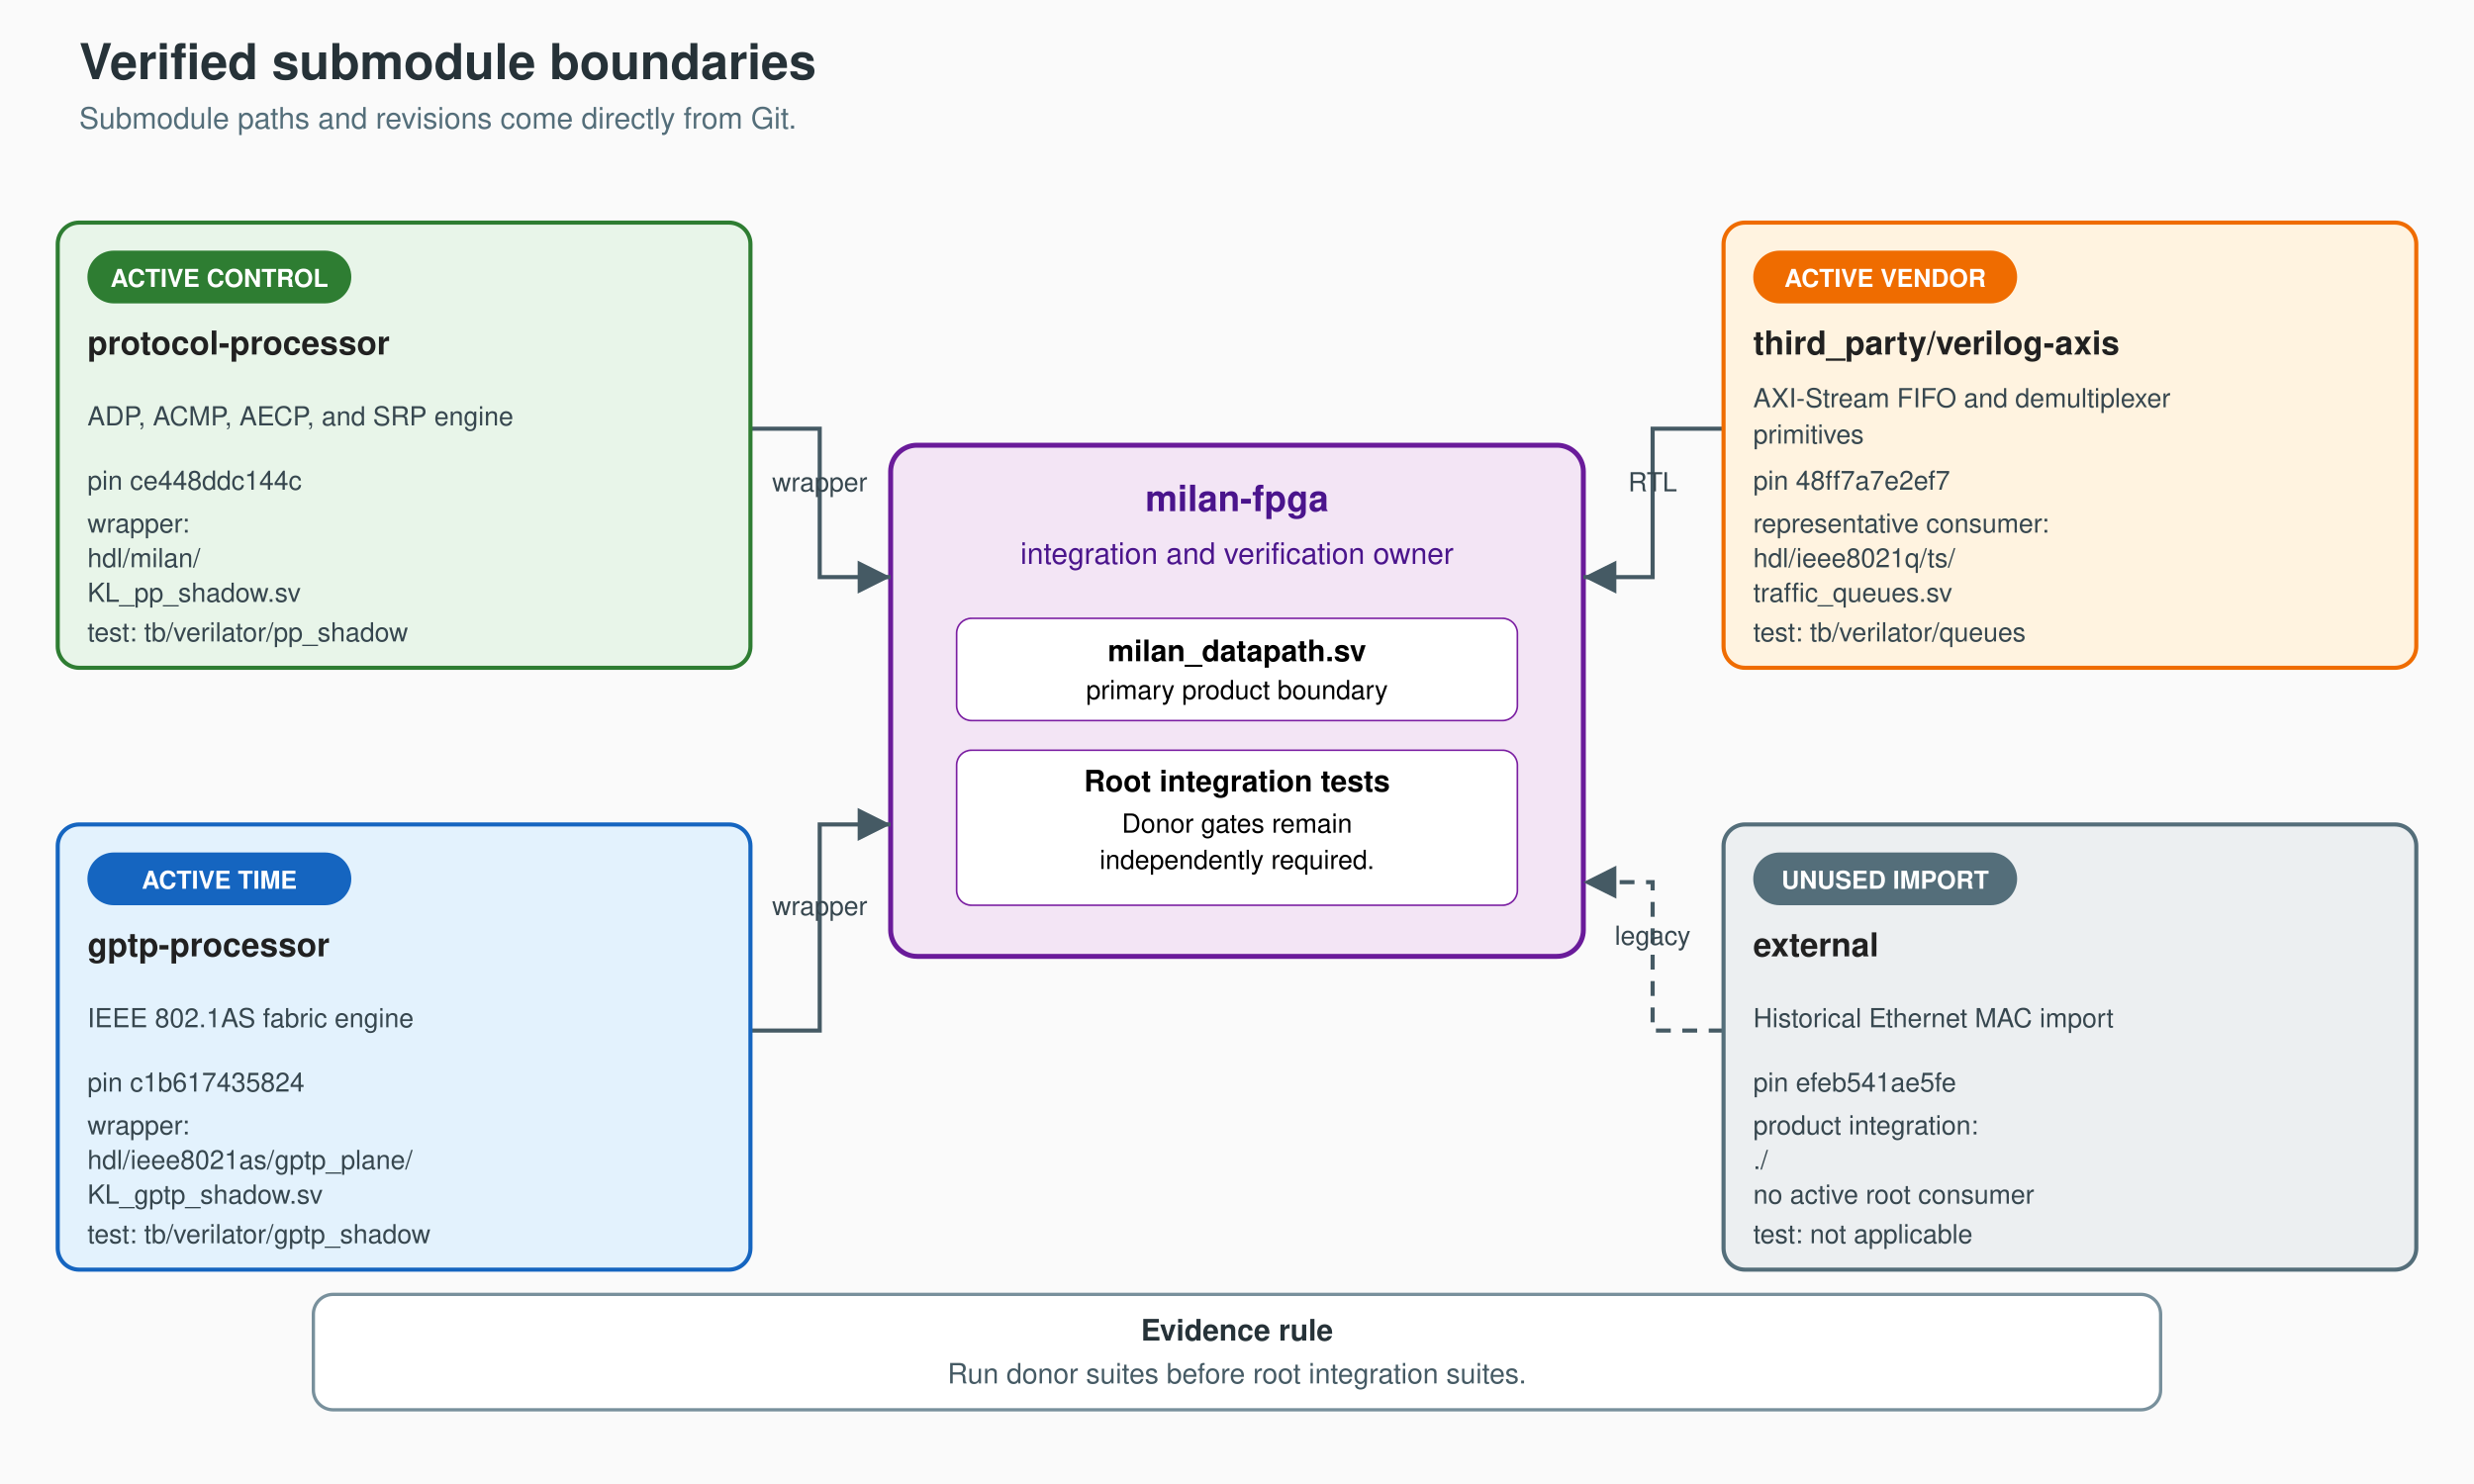
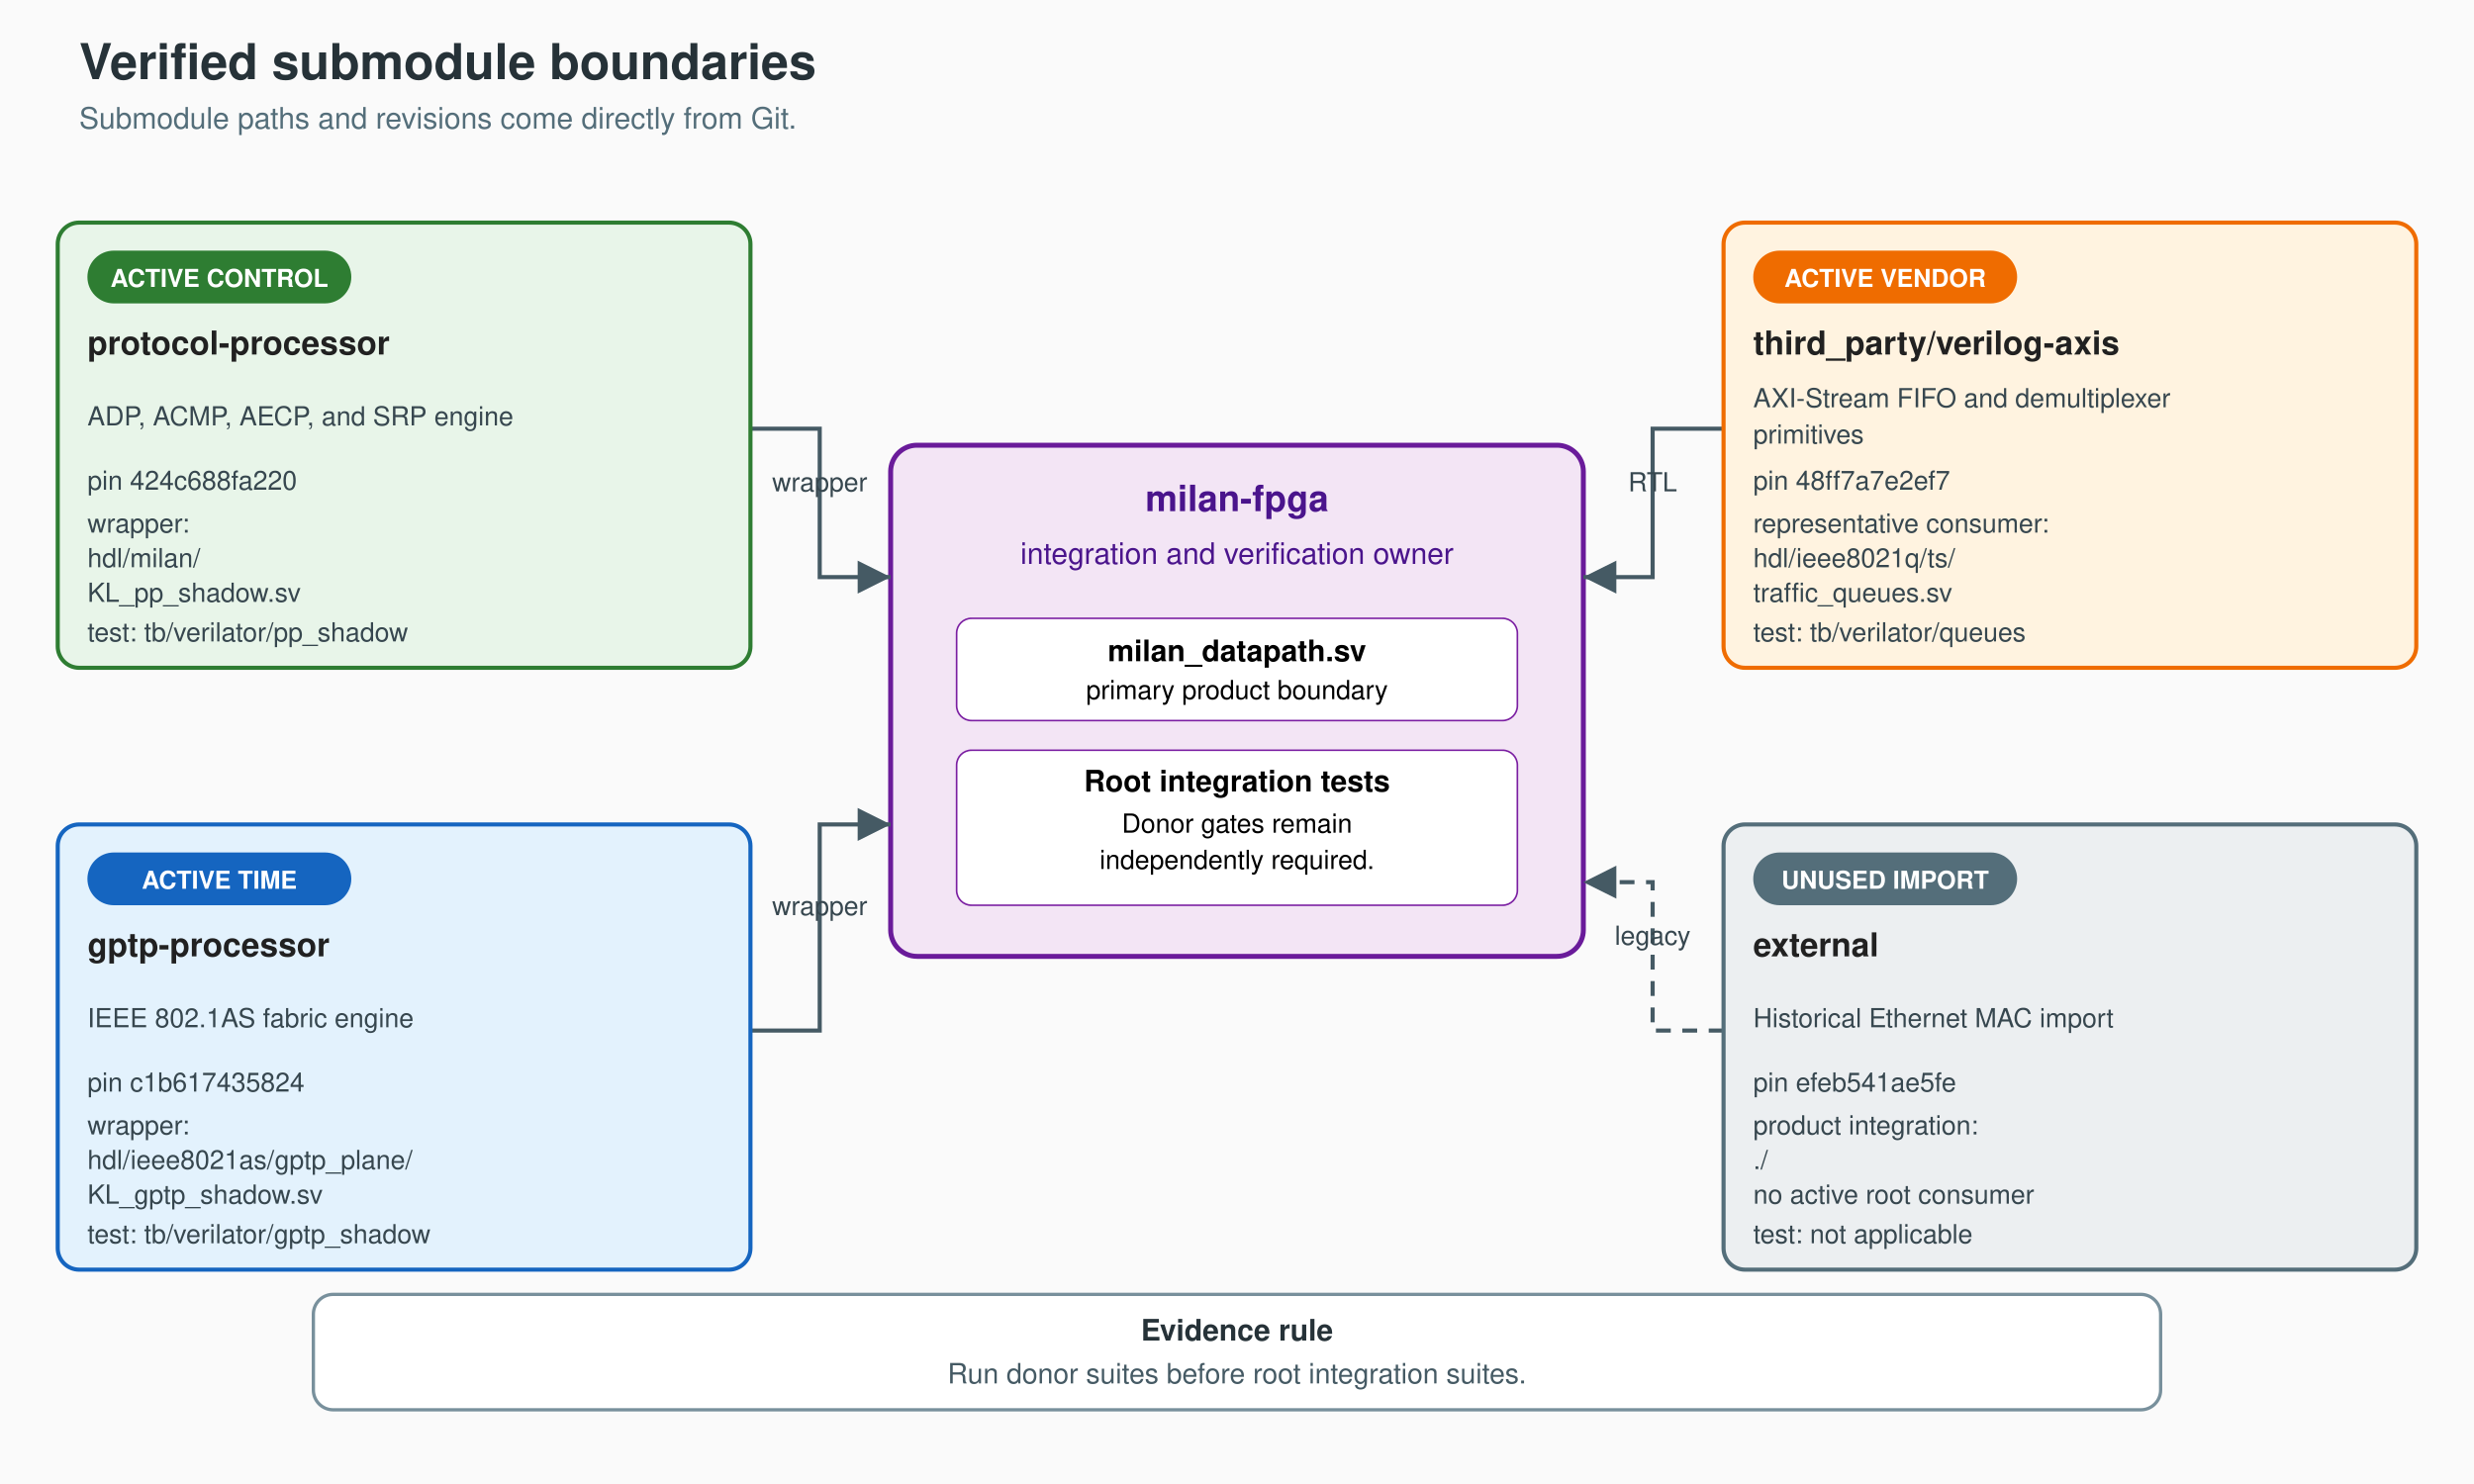
<svg xmlns="http://www.w3.org/2000/svg" width="1500" height="900" viewBox="0 0 1500 900" font-family="Helvetica,Arial,sans-serif">
  <rect width="1500" height="900" fill="#FAFAFA" />
  <defs>
    <marker id="arrow" markerWidth="12" markerHeight="12" refX="8" refY="4" orient="auto">
      <path d="M0,0 L8,4 L0,8 Z" fill="#455A64" />
    </marker>
  </defs>
  <text x="48" y="48" font-size="30" font-weight="bold" fill="#263238">Verified submodule boundaries</text>
  <text x="48" y="78" font-size="18" fill="#546E7A">Submodule paths and revisions come directly from Git.</text>
  <rect x="540" y="270" width="420" height="310" rx="16" fill="#F3E5F5" stroke="#6A1B9A" stroke-width="3" />
  <text x="750" y="310" text-anchor="middle" font-size="22" font-weight="bold" fill="#4A148C">milan-fpga</text>
  <text x="750" y="342" text-anchor="middle" font-size="18" fill="#4A148C">integration and verification owner</text>
  <rect x="580" y="375" width="340" height="62" rx="9" fill="#FFFFFF" stroke="#7B1FA2" />
  <text x="750" y="401" text-anchor="middle" font-size="18" font-weight="bold">milan_datapath.sv</text>
  <text x="750" y="424" text-anchor="middle" font-size="16">primary product boundary</text>
  <rect x="580" y="455" width="340" height="94" rx="9" fill="#FFFFFF" stroke="#7B1FA2" />
  <text x="750" y="480" text-anchor="middle" font-size="18" font-weight="bold">Root integration tests</text>
  <text x="750" y="505" text-anchor="middle" font-size="16">Donor gates remain</text>
  <text x="750" y="527" text-anchor="middle" font-size="16">independently required.</text>
  <path d="M455,260 L497,260 L497,350 L540,350" fill="none" stroke="#455A64" stroke-width="2.5" marker-end="url(#arrow)" />
  <text x="497" y="298" text-anchor="middle" font-size="16" fill="#37474F">wrapper</text>
  <path d="M455,625 L497,625 L497,500 L540,500" fill="none" stroke="#455A64" stroke-width="2.5" marker-end="url(#arrow)" />
  <text x="497" y="555" text-anchor="middle" font-size="16" fill="#37474F">wrapper</text>
  <path d="M1045,260 L1002,260 L1002,350 L960,350" fill="none" stroke="#455A64" stroke-width="2.5" marker-end="url(#arrow)" />
  <text x="1002" y="298" text-anchor="middle" font-size="16" fill="#37474F">RTL</text>
  <path d="M1045,625 L1002,625 L1002,535 L960,535" fill="none" stroke="#455A64" stroke-width="2.5" marker-end="url(#arrow)" stroke-dasharray="9,7" />
  <text x="1002" y="573" text-anchor="middle" font-size="16" fill="#37474F">legacy</text>
  <rect x="35" y="135" width="420" height="270" rx="13" fill="#E8F5E9" stroke="#2E7D32" stroke-width="2.5" />
  <rect x="53" y="152" width="160" height="32" rx="16" fill="#2E7D32" />
  <text x="133" y="174" text-anchor="middle" font-size="15" font-weight="bold" fill="#FFFFFF">ACTIVE CONTROL</text>
  <text x="53" y="215" font-size="20" font-weight="bold" fill="#212121">protocol-processor</text>
  <text x="53" y="258" font-size="16" fill="#37474F">ADP, ACMP, AECP, and SRP engine</text>
-   <text x="53" y="297" font-size="16" fill="#37474F">pin ce448ddc144c</text>
+   <text x="53" y="297" font-size="16" fill="#37474F">pin 424c688fa220</text>
  <text x="53" y="323" font-size="16" fill="#37474F">wrapper:</text>
  <text x="53" y="344" font-size="16" fill="#37474F">hdl/milan/</text>
  <text x="53" y="365" font-size="16" fill="#37474F">KL_pp_shadow.sv</text>
  <text x="53" y="389" font-size="16" fill="#37474F">test: tb/verilator/pp_shadow</text>
  <rect x="35" y="500" width="420" height="270" rx="13" fill="#E3F2FD" stroke="#1565C0" stroke-width="2.5" />
  <rect x="53" y="517" width="160" height="32" rx="16" fill="#1565C0" />
  <text x="133" y="539" text-anchor="middle" font-size="15" font-weight="bold" fill="#FFFFFF">ACTIVE TIME</text>
  <text x="53" y="580" font-size="20" font-weight="bold" fill="#212121">gptp-processor</text>
  <text x="53" y="623" font-size="16" fill="#37474F">IEEE 802.1AS fabric engine</text>
  <text x="53" y="662" font-size="16" fill="#37474F">pin c1b617435824</text>
  <text x="53" y="688" font-size="16" fill="#37474F">wrapper:</text>
  <text x="53" y="709" font-size="16" fill="#37474F">hdl/ieee8021as/gptp_plane/</text>
  <text x="53" y="730" font-size="16" fill="#37474F">KL_gptp_shadow.sv</text>
  <text x="53" y="754" font-size="16" fill="#37474F">test: tb/verilator/gptp_shadow</text>
  <rect x="1045" y="135" width="420" height="270" rx="13" fill="#FFF3E0" stroke="#EF6C00" stroke-width="2.5" />
  <rect x="1063" y="152" width="160" height="32" rx="16" fill="#EF6C00" />
  <text x="1143" y="174" text-anchor="middle" font-size="15" font-weight="bold" fill="#FFFFFF">ACTIVE VENDOR</text>
  <text x="1063" y="215" font-size="20" font-weight="bold" fill="#212121">third_party/verilog-axis</text>
  <text x="1063" y="247" font-size="16" fill="#37474F">AXI-Stream FIFO and demultiplexer</text>
  <text x="1063" y="269" font-size="16" fill="#37474F">primitives</text>
  <text x="1063" y="297" font-size="16" fill="#37474F">pin 48ff7a7e2ef7</text>
  <text x="1063" y="323" font-size="16" fill="#37474F">representative consumer:</text>
  <text x="1063" y="344" font-size="16" fill="#37474F">hdl/ieee8021q/ts/</text>
  <text x="1063" y="365" font-size="16" fill="#37474F">traffic_queues.sv</text>
  <text x="1063" y="389" font-size="16" fill="#37474F">test: tb/verilator/queues</text>
  <rect x="1045" y="500" width="420" height="270" rx="13" fill="#ECEFF1" stroke="#546E7A" stroke-width="2.5" />
  <rect x="1063" y="517" width="160" height="32" rx="16" fill="#546E7A" />
  <text x="1143" y="539" text-anchor="middle" font-size="15" font-weight="bold" fill="#FFFFFF">UNUSED IMPORT</text>
  <text x="1063" y="580" font-size="20" font-weight="bold" fill="#212121">external</text>
  <text x="1063" y="623" font-size="16" fill="#37474F">Historical Ethernet MAC import</text>
  <text x="1063" y="662" font-size="16" fill="#37474F">pin efeb541ae5fe</text>
  <text x="1063" y="688" font-size="16" fill="#37474F">product integration:</text>
  <text x="1063" y="709" font-size="16" fill="#37474F">./</text>
  <text x="1063" y="730" font-size="16" fill="#37474F">no active root consumer</text>
  <text x="1063" y="754" font-size="16" fill="#37474F">test: not applicable</text>
  <rect x="190" y="785" width="1120" height="70" rx="12" fill="#FFFFFF" stroke="#78909C" stroke-width="2" />
  <text x="750" y="813" text-anchor="middle" font-size="18" font-weight="bold" fill="#263238">Evidence rule</text>
  <text x="750" y="839" text-anchor="middle" font-size="17" fill="#455A64">Run donor suites before root integration suites.</text>
</svg>
